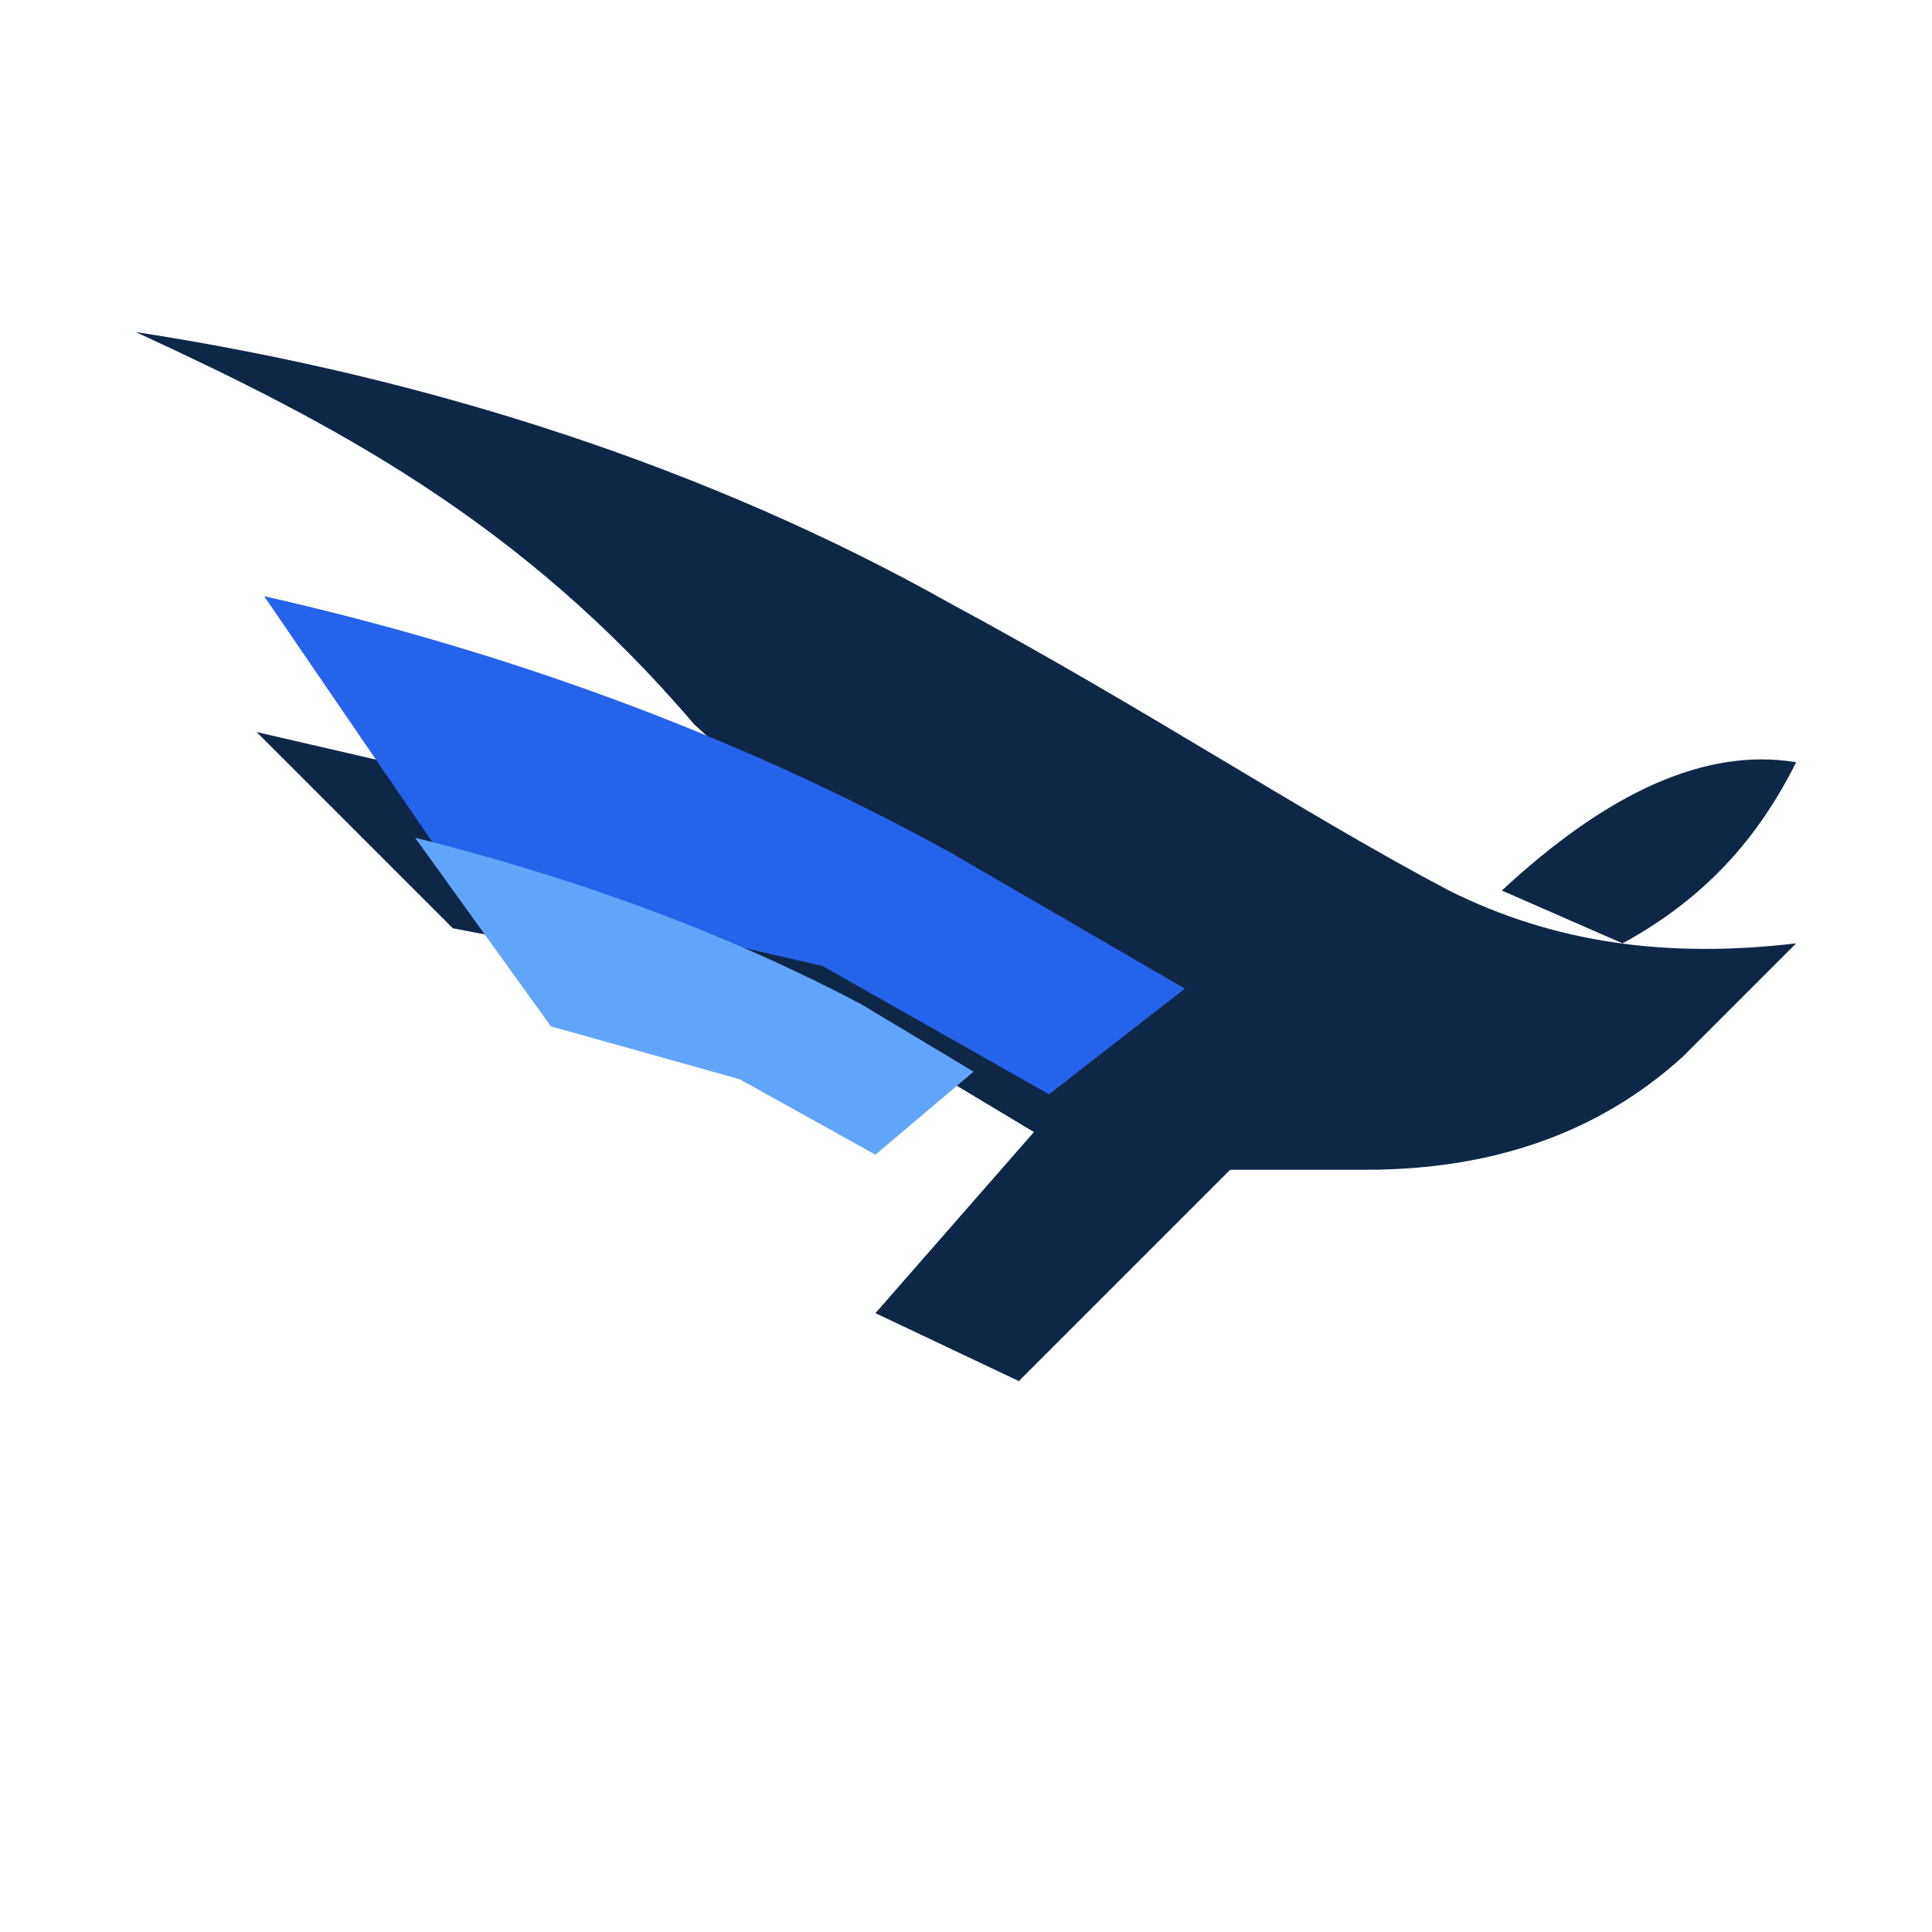
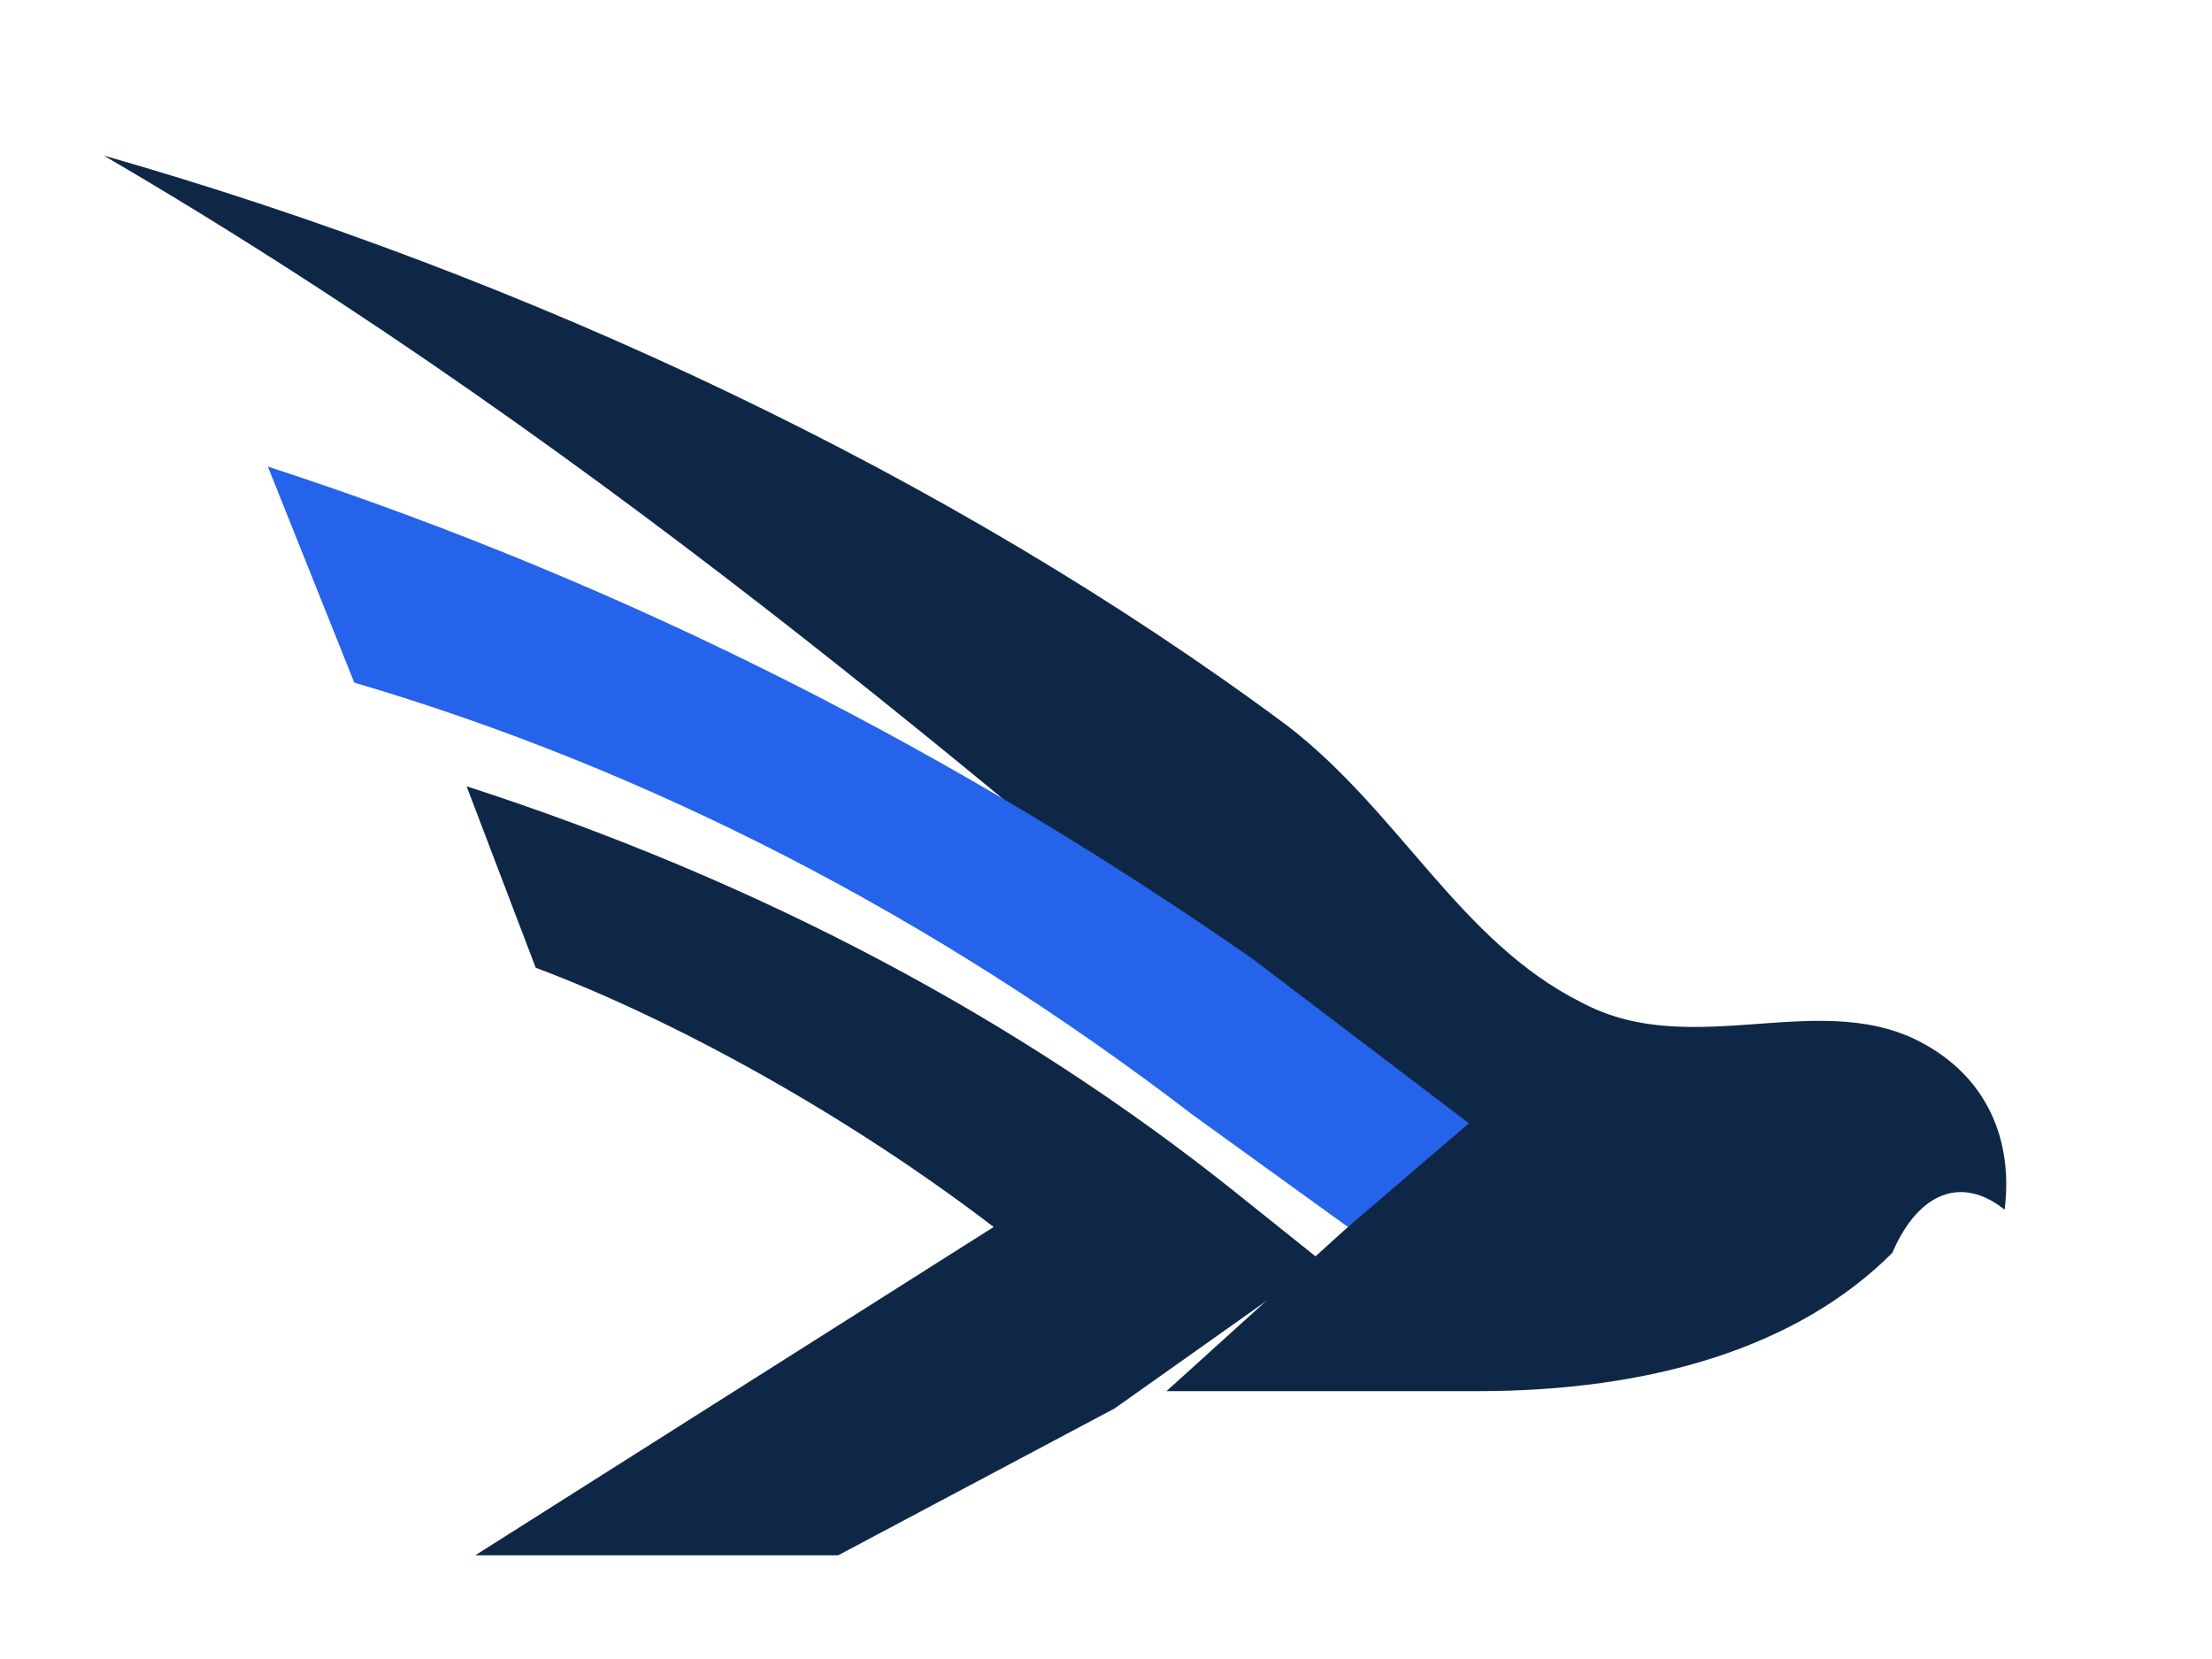
- <svg xmlns="http://www.w3.org/2000/svg" viewBox="0 0 256 256" role="img" aria-labelledby="title desc">
-   <path fill="#0F2747" d="M18 44c39 6 76 18 108 36 26 14 47 28 66 38 14 7 29 9 46 7l-15 15c-11 10-25 15-42 15h-18l-28 28-19-9 21-24-30-18-47-9-26-26 52 12 36 14-30-27C69 69 44 56 18 44Z" />
-   <path fill="#2563EB" d="M35 79c31 7 62 18 91 34l31 18-18 14-30-17-48-11-26-38Z" />
-   <path fill="#60A5FA" d="M55 111c20 5 40 12 59 22l15 9-13 11-18-10-25-7-18-25Z" />
-   <path fill="#0F2747" d="M199 118c14-13 27-19 39-17-5 10-12 18-23 24l-16-7Z" />
+ <svg xmlns="http://www.w3.org/2000/svg" viewBox="0 0 256 192" role="img" aria-labelledby="title desc">
+   <path fill="#0F2747" d="M12 18c49 14 98 37 137 66 13 10 20 25 34 32 13 7 28-2 40 5 7 4 10 11 9 19-5-4-10-2-13 5-11 11-28 16-48 16h-36l21-19c6-6 6-11-1-17C120 96 72 53 12 18Z" />
+   <path fill="#2563EB" d="M31 54c43 14 81 34 114 57l25 19-14 12-18-13c-30-23-63-40-97-50L31 54Z" />
+   <path fill="#0F2747" d="M54 91c34 11 64 27 89 47l10 8-24 17-32 17H55l60-38c-17-13-37-24-53-30L54 91Z" />
</svg>
